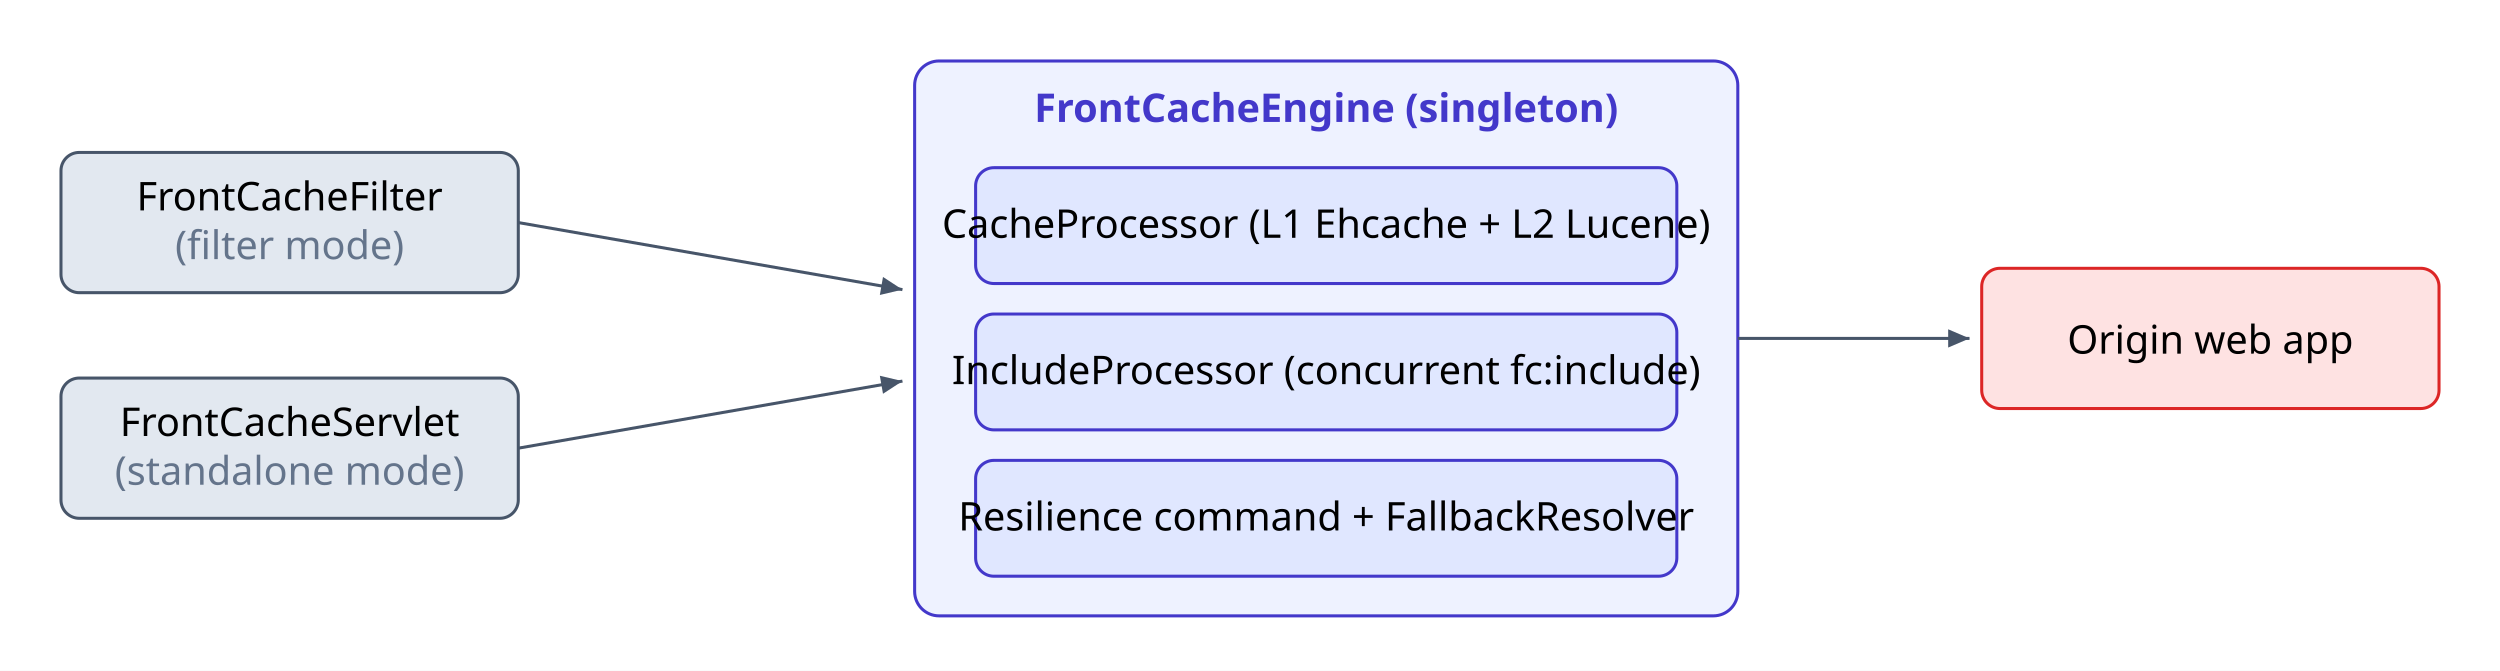
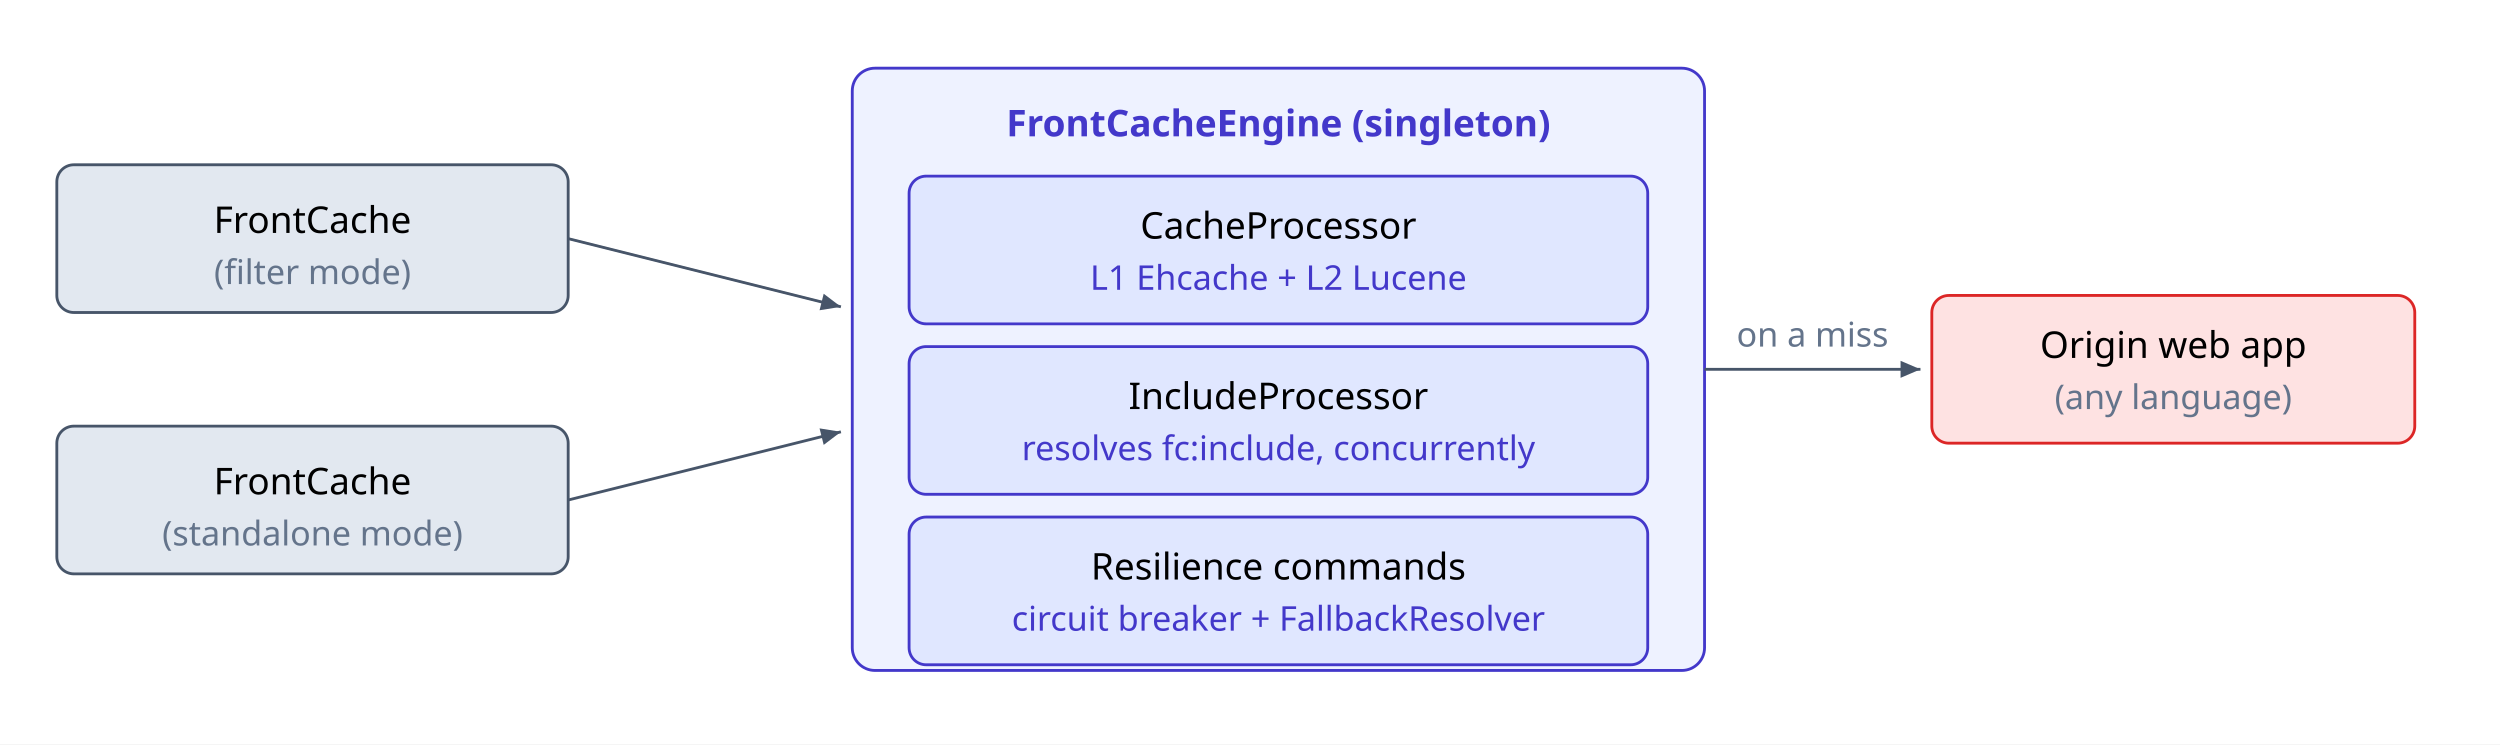
- <svg xmlns="http://www.w3.org/2000/svg" viewBox="0 0 820 220" width="820" height="220" font-family="sans-serif" font-size="13">
+ <svg xmlns="http://www.w3.org/2000/svg" viewBox="0 0 880 262" width="880" height="262" font-family="sans-serif" font-size="13">
  <defs>
    <marker id="a" markerWidth="9" markerHeight="9" refX="7" refY="3" orient="auto">
      <path d="M0,0 L7,3 L0,6 z" fill="#475569" />
    </marker>
  </defs>
-   <rect x="0" y="0" width="820" height="220" fill="#ffffff" />
-   <rect x="20" y="50" width="150" height="46" rx="6" fill="#e2e8f0" stroke="#475569" />
-   <text x="95" y="69" text-anchor="middle">FrontCacheFilter</text>
-   <text x="95" y="85" text-anchor="middle" fill="#64748b">(filter mode)</text>
-   <rect x="20" y="124" width="150" height="46" rx="6" fill="#e2e8f0" stroke="#475569" />
-   <text x="95" y="143" text-anchor="middle">FrontCacheServlet</text>
-   <text x="95" y="159" text-anchor="middle" fill="#64748b">(standalone mode)</text>
-   <rect x="300" y="20" width="270" height="182" rx="8" fill="#eef2ff" stroke="#4338ca" />
-   <text x="435" y="40" text-anchor="middle" font-weight="bold" fill="#4338ca">FrontCacheEngine (singleton)</text>
-   <rect x="320" y="55" width="230" height="38" rx="6" fill="#e0e7ff" stroke="#4338ca" />
-   <text x="435" y="78" text-anchor="middle">CacheProcessor (L1 Ehcache + L2 Lucene)</text>
-   <rect x="320" y="103" width="230" height="38" rx="6" fill="#e0e7ff" stroke="#4338ca" />
-   <text x="435" y="126" text-anchor="middle">IncludeProcessor (concurrent fc:include)</text>
-   <rect x="320" y="151" width="230" height="38" rx="6" fill="#e0e7ff" stroke="#4338ca" />
-   <text x="435" y="174" text-anchor="middle">Resilience command + FallbackResolver</text>
-   <rect x="650" y="88" width="150" height="46" rx="6" fill="#fee2e2" stroke="#dc2626" />
-   <text x="725" y="116" text-anchor="middle">Origin web app</text>
-   <line x1="170" y1="73" x2="296" y2="95" stroke="#475569" marker-end="url(#a)" />
-   <line x1="170" y1="147" x2="296" y2="125" stroke="#475569" marker-end="url(#a)" />
-   <line x1="570" y1="111" x2="646" y2="111" stroke="#475569" marker-end="url(#a)" />
+   <rect x="0" y="0" width="880" height="262" fill="#ffffff" />
+   <rect x="20" y="58" width="180" height="52" rx="6" fill="#e2e8f0" stroke="#475569" />
+   <text x="110" y="82" text-anchor="middle">FrontCache</text>
+   <text x="110" y="100" text-anchor="middle" font-size="12" fill="#64748b">(filter mode)</text>
+   <rect x="20" y="150" width="180" height="52" rx="6" fill="#e2e8f0" stroke="#475569" />
+   <text x="110" y="174" text-anchor="middle">FrontCache</text>
+   <text x="110" y="192" text-anchor="middle" font-size="12" fill="#64748b">(standalone mode)</text>
+   <rect x="300" y="24" width="300" height="212" rx="8" fill="#eef2ff" stroke="#4338ca" />
+   <text x="450" y="48" text-anchor="middle" font-weight="bold" fill="#4338ca">FrontCacheEngine (singleton)</text>
+   <rect x="320" y="62" width="260" height="52" rx="6" fill="#e0e7ff" stroke="#4338ca" />
+   <text x="450" y="84" text-anchor="middle">CacheProcessor</text>
+   <text x="450" y="102" text-anchor="middle" font-size="12" fill="#4338ca">L1 Ehcache + L2 Lucene</text>
+   <rect x="320" y="122" width="260" height="52" rx="6" fill="#e0e7ff" stroke="#4338ca" />
+   <text x="450" y="144" text-anchor="middle">IncludeProcessor</text>
+   <text x="450" y="162" text-anchor="middle" font-size="12" fill="#4338ca">resolves fc:include, concurrently</text>
+   <rect x="320" y="182" width="260" height="52" rx="6" fill="#e0e7ff" stroke="#4338ca" />
+   <text x="450" y="204" text-anchor="middle">Resilience commands</text>
+   <text x="450" y="222" text-anchor="middle" font-size="12" fill="#4338ca">circuit breaker + FallbackResolver</text>
+   <rect x="680" y="104" width="170" height="52" rx="6" fill="#fee2e2" stroke="#dc2626" />
+   <text x="765" y="126" text-anchor="middle">Origin web app</text>
+   <text x="765" y="144" text-anchor="middle" font-size="12" fill="#64748b">(any language)</text>
+   <line x1="200" y1="84" x2="296" y2="108" stroke="#475569" marker-end="url(#a)" />
+   <line x1="200" y1="176" x2="296" y2="152" stroke="#475569" marker-end="url(#a)" />
+   <line x1="600" y1="130" x2="676" y2="130" stroke="#475569" marker-end="url(#a)" />
+   <text x="638" y="122" text-anchor="middle" font-size="12" fill="#64748b">on a miss</text>
</svg>
